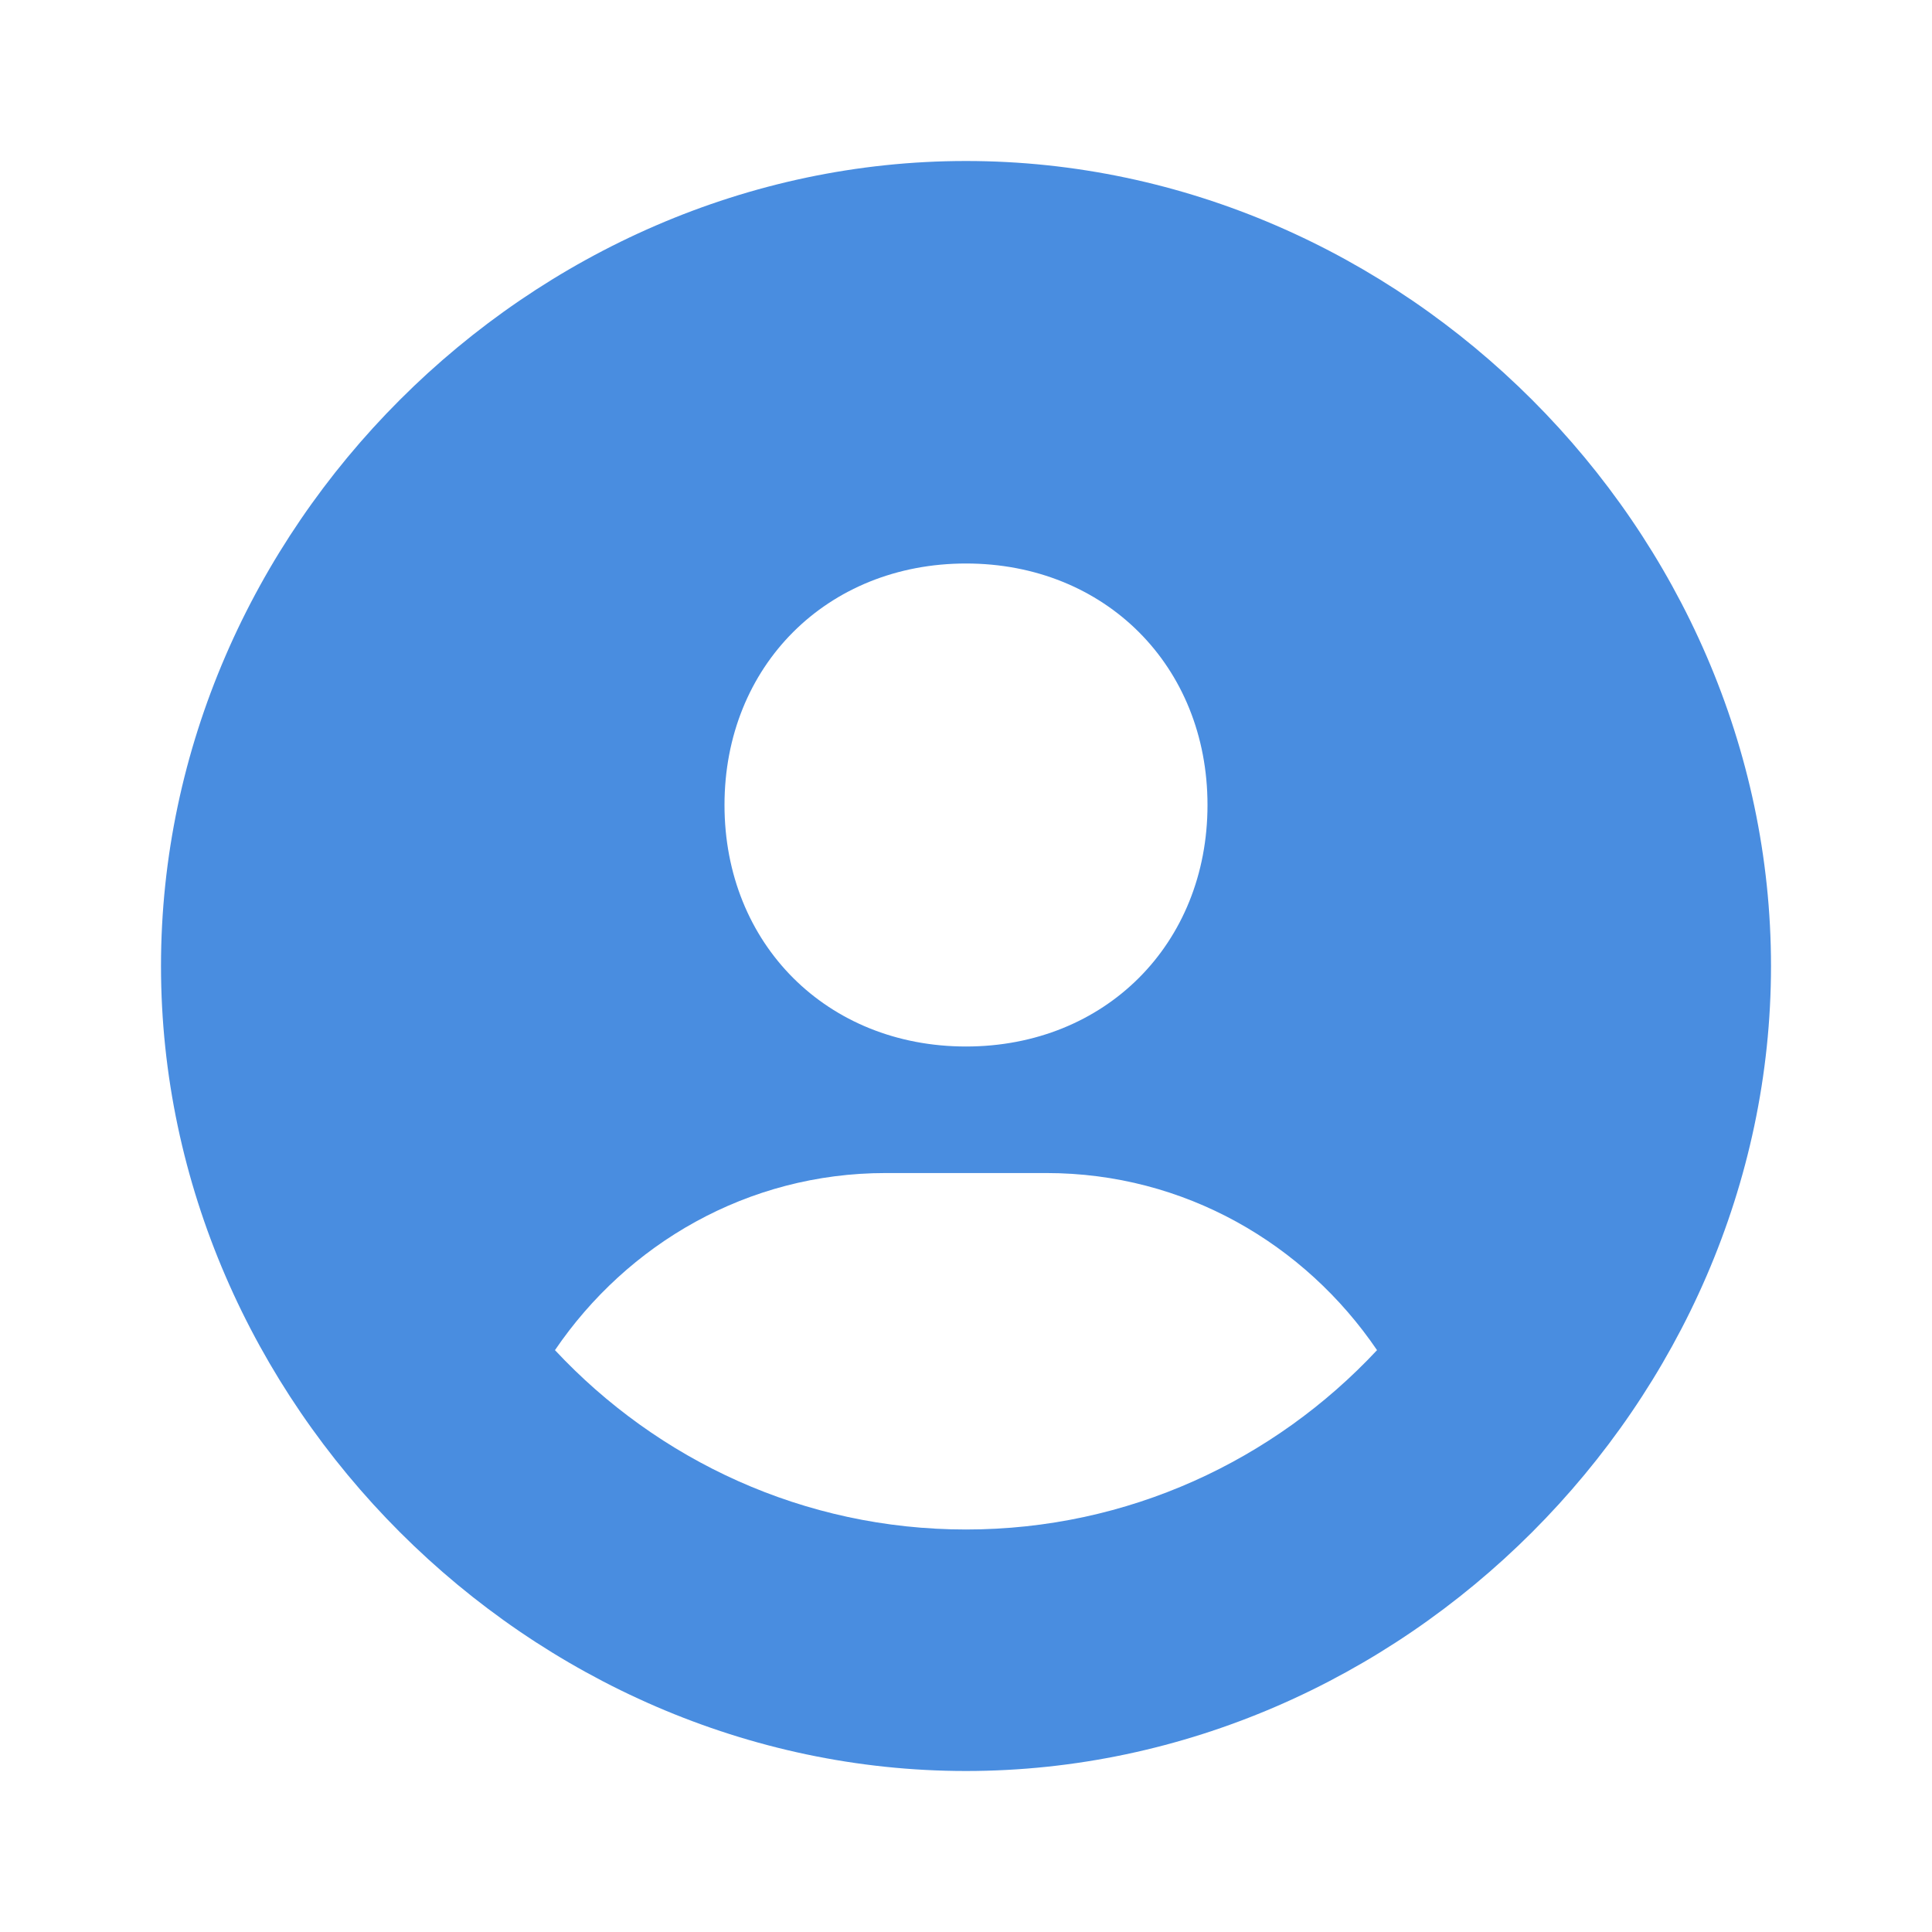
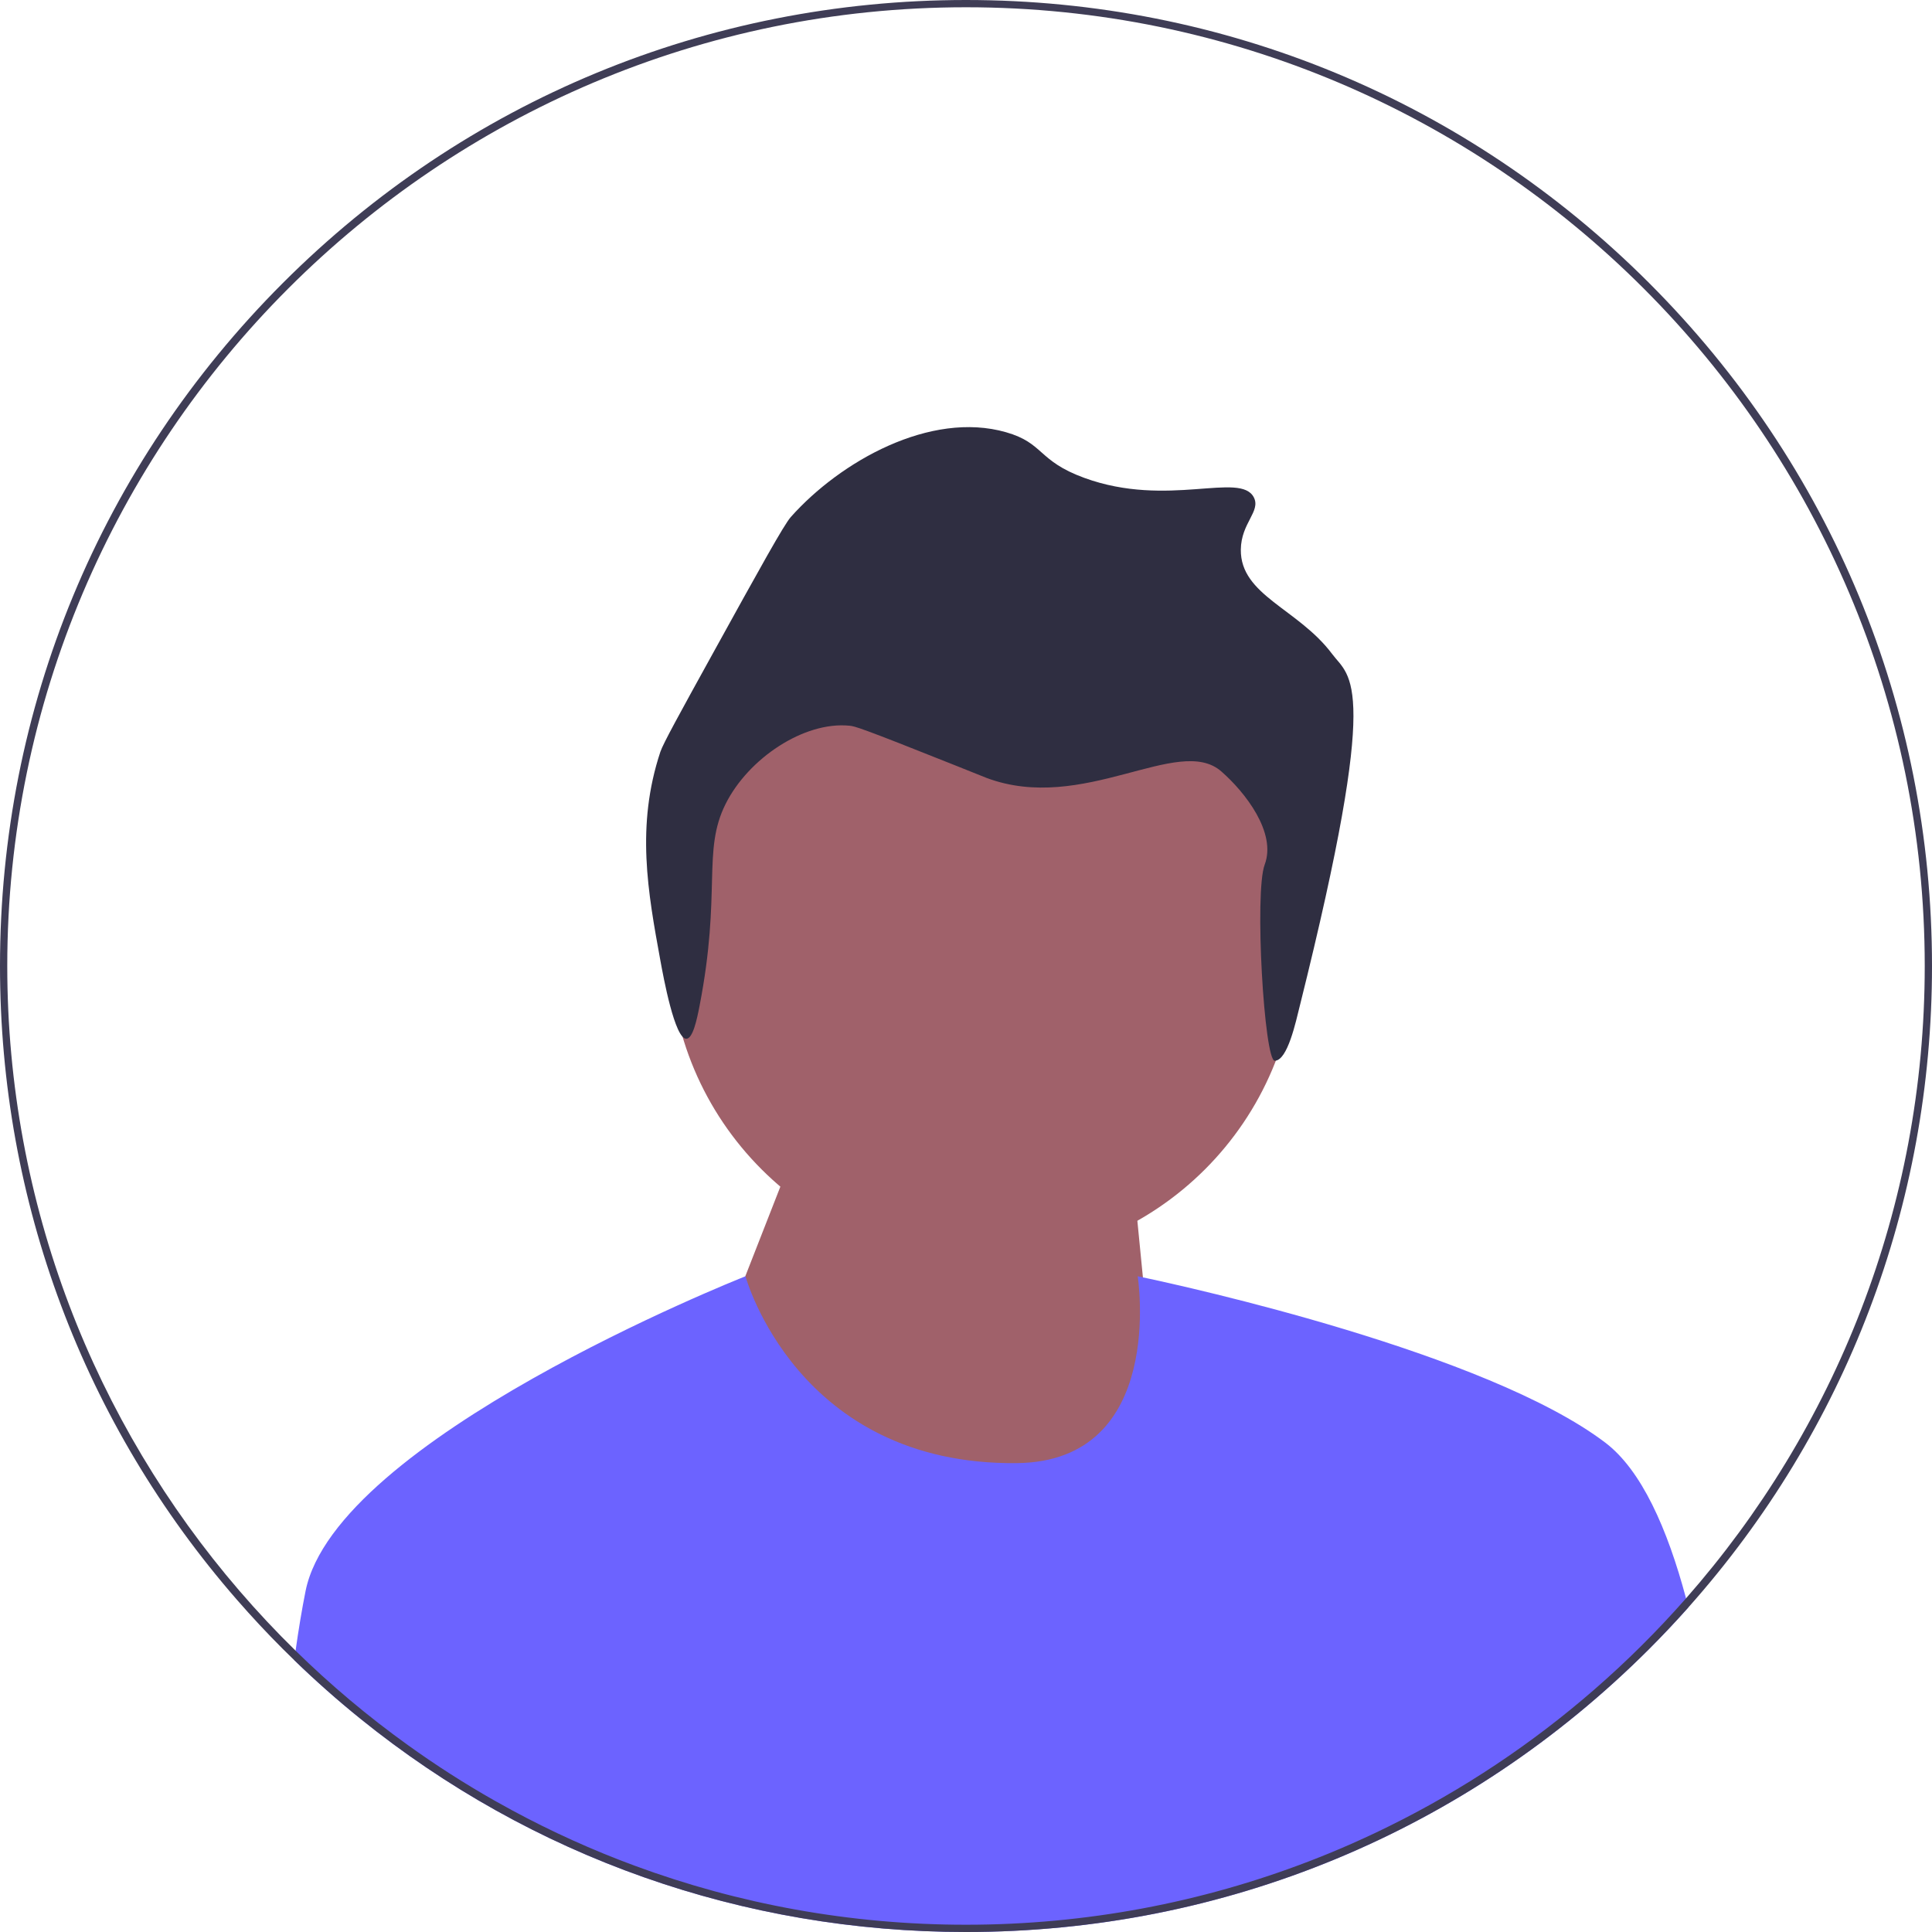
- <svg xmlns="http://www.w3.org/2000/svg" width="24" height="24" viewBox="0 0 24 24" style="fill: rgba(73, 141, 224, 1);transform: ;msFilter:;">
-   <path d="M12 2C6.579 2 2 6.579 2 12s4.579 10 10 10 10-4.579 10-10S17.421 2 12 2zm0 5c1.727 0 3 1.272 3 3s-1.273 3-3 3c-1.726 0-3-1.272-3-3s1.274-3 3-3zm-5.106 9.772c.897-1.32 2.393-2.2 4.106-2.2h2c1.714 0 3.209.88 4.106 2.2C15.828 18.14 14.015 19 12 19s-3.828-.86-5.106-2.228z" />
+ <svg xmlns="http://www.w3.org/2000/svg" width="532" height="532" viewBox="0 0 532 532">
+   <g>
+     <g>
+       <circle cx="270.759" cy="260.929" r="86.349" fill="#a0616a" />
+       <polygon points="199.288 366.614 217.288 320.614 310.288 306.614 320.28 408.44 226.28 410.44 199.288 366.614" fill="#a0616a" />
+     </g>
+     <path d="M357.944,276.861c-1.121,4.49-3.386,15.18-6.924,15.232-2.89,.042-5.657-46.335-2.77-54.006,3.316-8.813-5.399-19.961-11.964-25.683-11.804-10.289-38.007,11.805-64.651,1.796-.706-.265-.566-.235-8.979-3.592-25.89-10.33-27.251-10.628-28.734-10.775-12.55-1.242-27.867,9.028-34.121,21.55-6.502,13.017-1.069,24.181-7.183,55.672-.712,3.671-1.831,8.902-3.592,8.979-3.218,.14-6.361-17.048-7.183-21.55-3.448-18.862-6.772-37.047,0-57.468,.739-2.227,5.292-10.495,14.367-26.938,13.074-23.688,19.65-35.577,21.55-37.713,13.629-15.326,38.436-29.307,59.264-23.346,10.527,3.013,8.64,7.857,21.55,12.571,23.008,8.401,43.005-1.873,46.693,5.388,1.954,3.846-3.512,7.017-3.592,14.367-.136,12.611,15.814,16.256,25.142,28.734,5.014,6.708,13.598,6.78-8.872,96.782l0,0Z" fill="#2f2e41" />
+   </g>
+   <path d="M464.92,442.61c-3.48,3.91-7.09,7.74-10.83,11.48-50.24,50.239-117.04,77.909-188.09,77.909-61.41,0-119.64-20.67-166.75-58.72-.03-.02-.05-.04-.08-.07-6.25-5.039-12.3-10.399-18.14-16.06,.11-.88,.23-1.75,.36-2.61,.82-5.8,1.73-11.33,2.75-16.42,8.35-41.72,118.22-85.52,121.08-86.66,.04-.01,.06-.02,.06-.02,0,0,14.14,52.12,74.73,51.45,41.27-.45,33.27-51.45,33.27-51.45,0,0,.5,.1,1.44,.3,11.92,2.53,94.68,20.71,127.33,45.521,9.95,7.56,17.09,23.66,22.22,42.859,.22,.82,.43,1.66,.65,2.49Z" fill="#6c63ff" />
+   <path d="M454.09,77.91C403.85,27.671,337.05,0,266,0S128.15,27.671,77.91,77.91C27.67,128.15,0,194.95,0,266c0,64.851,23.05,126.16,65.29,174.57,4.03,4.63,8.24,9.14,12.62,13.521,1.03,1.029,2.07,2.06,3.12,3.06,5.84,5.66,11.89,11.021,18.14,16.06,.03,.03,.05,.051,.08,.07,47.11,38.05,105.34,58.72,166.75,58.72,71.05,0,137.85-27.67,188.09-77.909,3.74-3.74,7.35-7.57,10.83-11.48,43.37-48.72,67.08-110.84,67.08-176.61,0-71.05-27.67-137.85-77.91-188.09Zm10.18,362.21c-7.87,8.95-16.33,17.37-25.33,25.181-17.07,14.85-36.07,27.529-56.56,37.63-7.19,3.55-14.56,6.779-22.1,9.67-29.29,11.24-61.08,17.399-94.28,17.399-32.04,0-62.76-5.739-91.19-16.239-11.67-4.301-22.95-9.41-33.78-15.261-1.59-.859-3.17-1.729-4.74-2.619-8.26-4.681-16.25-9.79-23.92-15.311-10.99-7.88-21.35-16.59-30.98-26.03-5.4-5.29-10.56-10.8-15.49-16.529C26.09,391.771,2,331.65,2,266,2,120.431,120.43,2,266,2s264,118.431,264,264c0,66.66-24.83,127.62-65.73,174.12Z" fill="#3f3d56" />
</svg>
